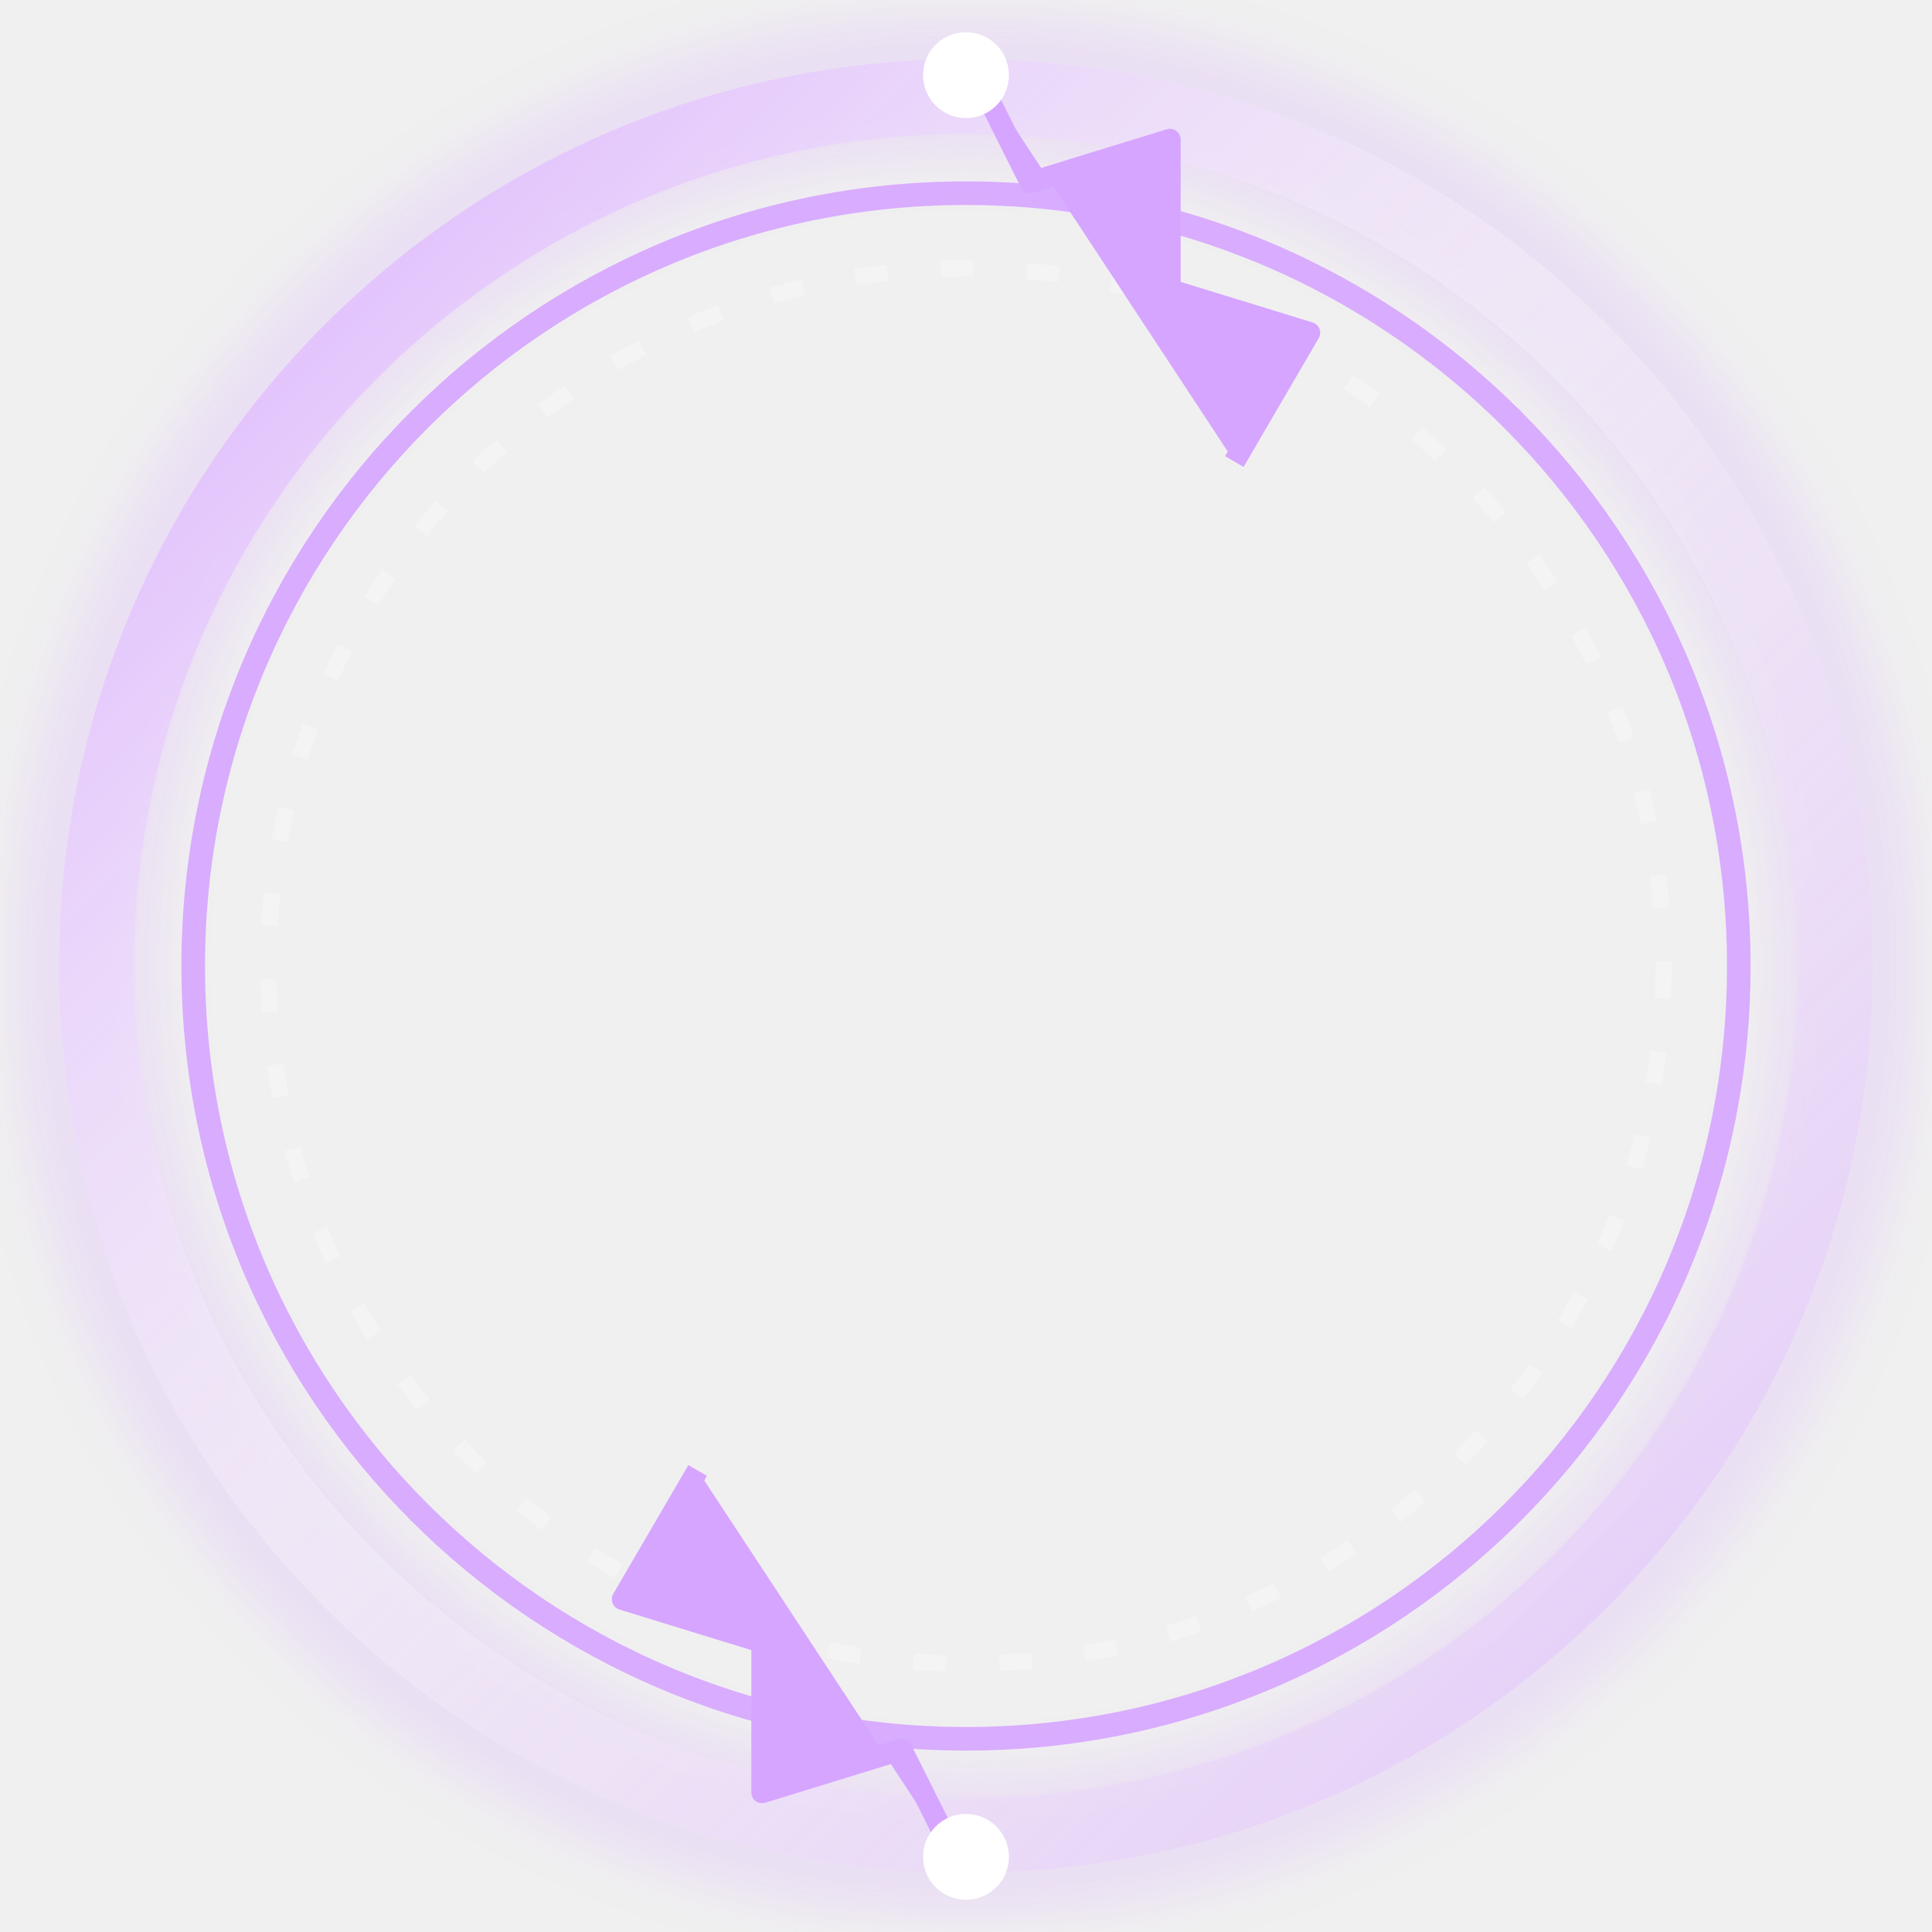
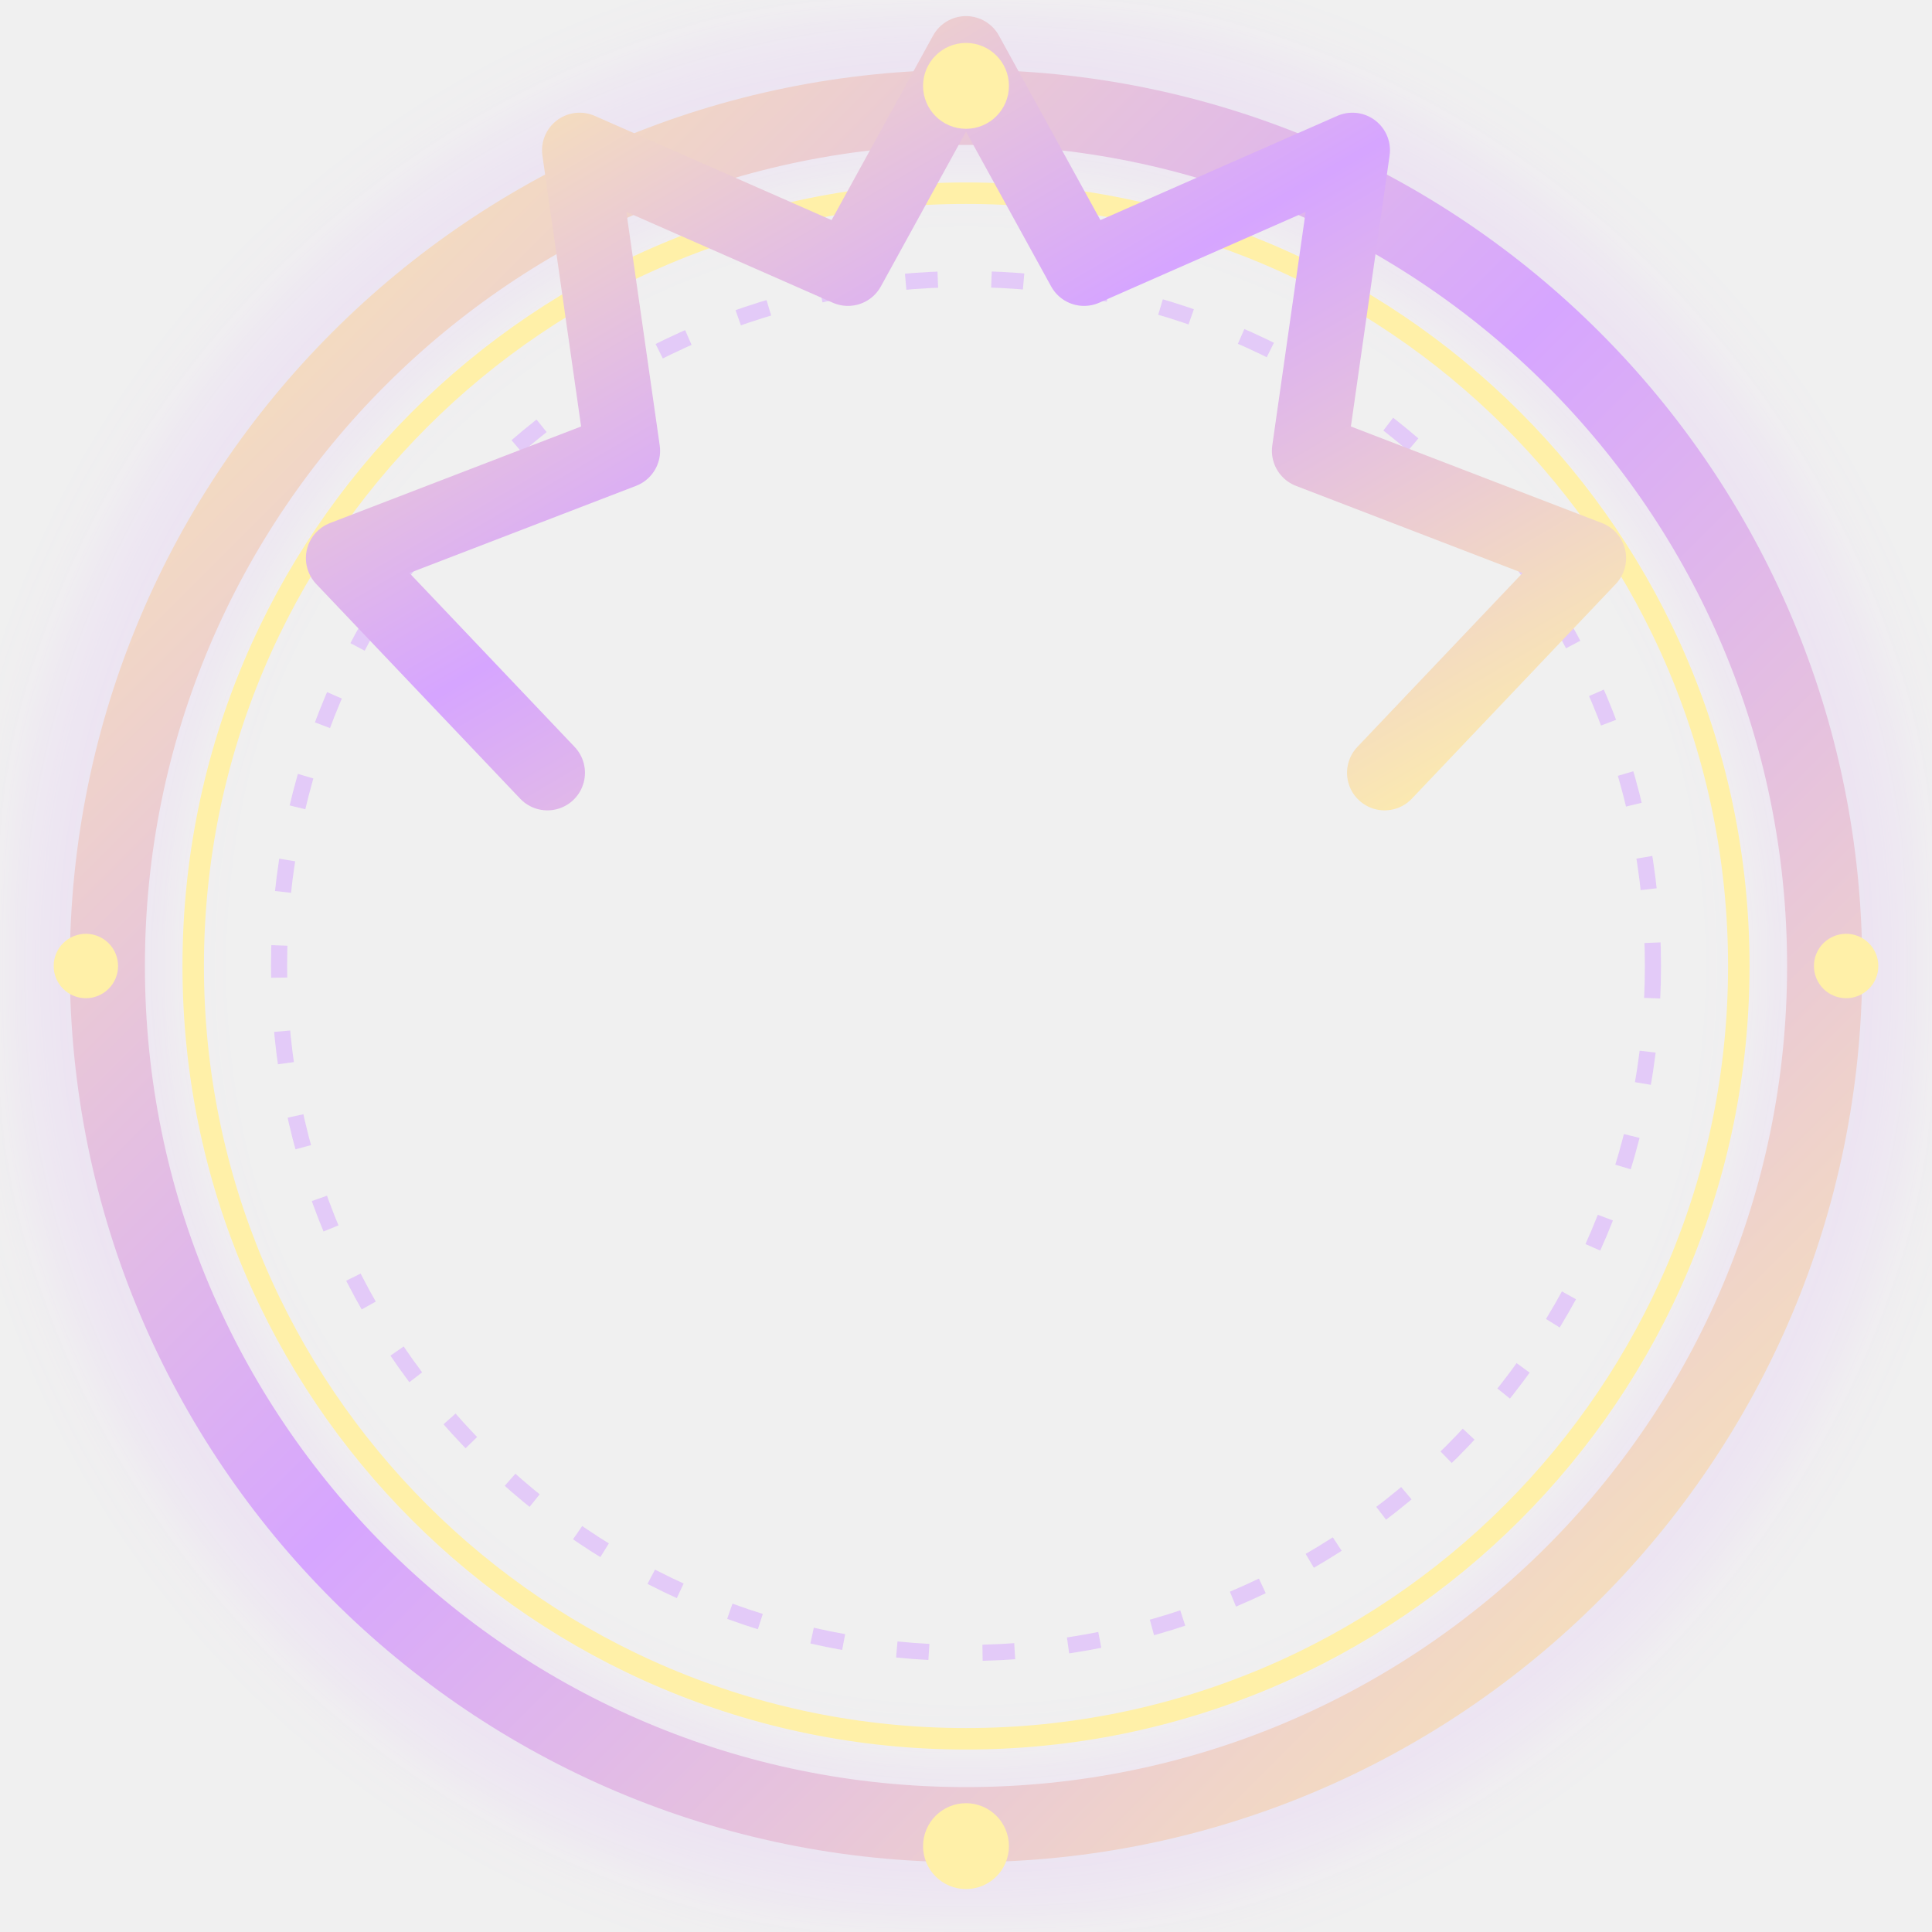
- <svg xmlns="http://www.w3.org/2000/svg" viewBox="0 0 180 180">
+ <svg xmlns="http://www.w3.org/2000/svg" viewBox="0 0 180 180" role="img" aria-label="frame_crown">
  <defs>
-     <linearGradient id="g" x2="1" y2="1">
-       <stop stop-color="#d6a5ff" />
-       <stop offset=".5" stop-color="#fff" stop-opacity=".22" />
-       <stop offset="1" stop-color="#d6a5ff" stop-opacity=".45" />
+     <linearGradient id="g" x1="0" y1="0" x2="1" y2="1">
+       <stop stop-color="#fff0a8" />
+       <stop offset=".48" stop-color="#d6a5ff" />
+       <stop offset="1" stop-color="#fff0a8" />
    </linearGradient>
-     <filter id="s">
-       <feGaussianBlur stdDeviation="2.2" />
+     <filter id="glow">
+       <feGaussianBlur stdDeviation="3" />
    </filter>
  </defs>
-   <circle cx="90" cy="90" r="82" fill="none" stroke="#d6a5ff" stroke-opacity=".22" stroke-width="14" filter="url(#s)" />
-   <circle cx="90" cy="90" r="81" fill="none" stroke="url(#g)" stroke-width="7" />
-   <circle cx="90" cy="90" r="72" fill="none" stroke="#d6a5ff" stroke-width="2.2" stroke-opacity=".9" />
-   <circle cx="90" cy="90" r="65" fill="none" stroke="#fff" stroke-opacity=".3" stroke-width="1.5" stroke-dasharray="3 5" />
-   <path d="M90 5 96 17 109 13 109 27 122 31 115 43M90 175 84 163 71 167 71 153 58 149 65 137" fill="#d6a5ff" stroke="#d6a5ff" stroke-width="2" stroke-linejoin="round" />
-   <circle cx="90" cy="7" r="4" fill="#fff" />
-   <circle cx="90" cy="173" r="4" fill="#fff" />
+   <circle cx="90" cy="90" r="82" fill="none" stroke="#d6a5ff" stroke-opacity=".16" stroke-width="14" filter="url(#glow)" />
+   <circle cx="90" cy="90" r="80" fill="none" stroke="url(#g)" stroke-width="7" />
+   <circle cx="90" cy="90" r="72" fill="none" stroke="#fff0a8" stroke-width="2" />
+   <circle cx="90" cy="90" r="64" fill="none" stroke="#d6a5ff" stroke-opacity=".5" stroke-width="1.5" stroke-dasharray="3 5" />
+   <path d="M90 5 101 25 126 14 122 42 148 52 129 72M90 5 79 25 54 14 58 42 32 52 51 72" fill="none" stroke="url(#g)" stroke-width="7" stroke-linecap="round" stroke-linejoin="round" />
+   <g fill="#fff0a8">
+     <circle cx="90" cy="8" r="4" />
+     <circle cx="172" cy="90" r="3" />
+     <circle cx="90" cy="172" r="4" />
+     <circle cx="8" cy="90" r="3" />
+   </g>
</svg>
